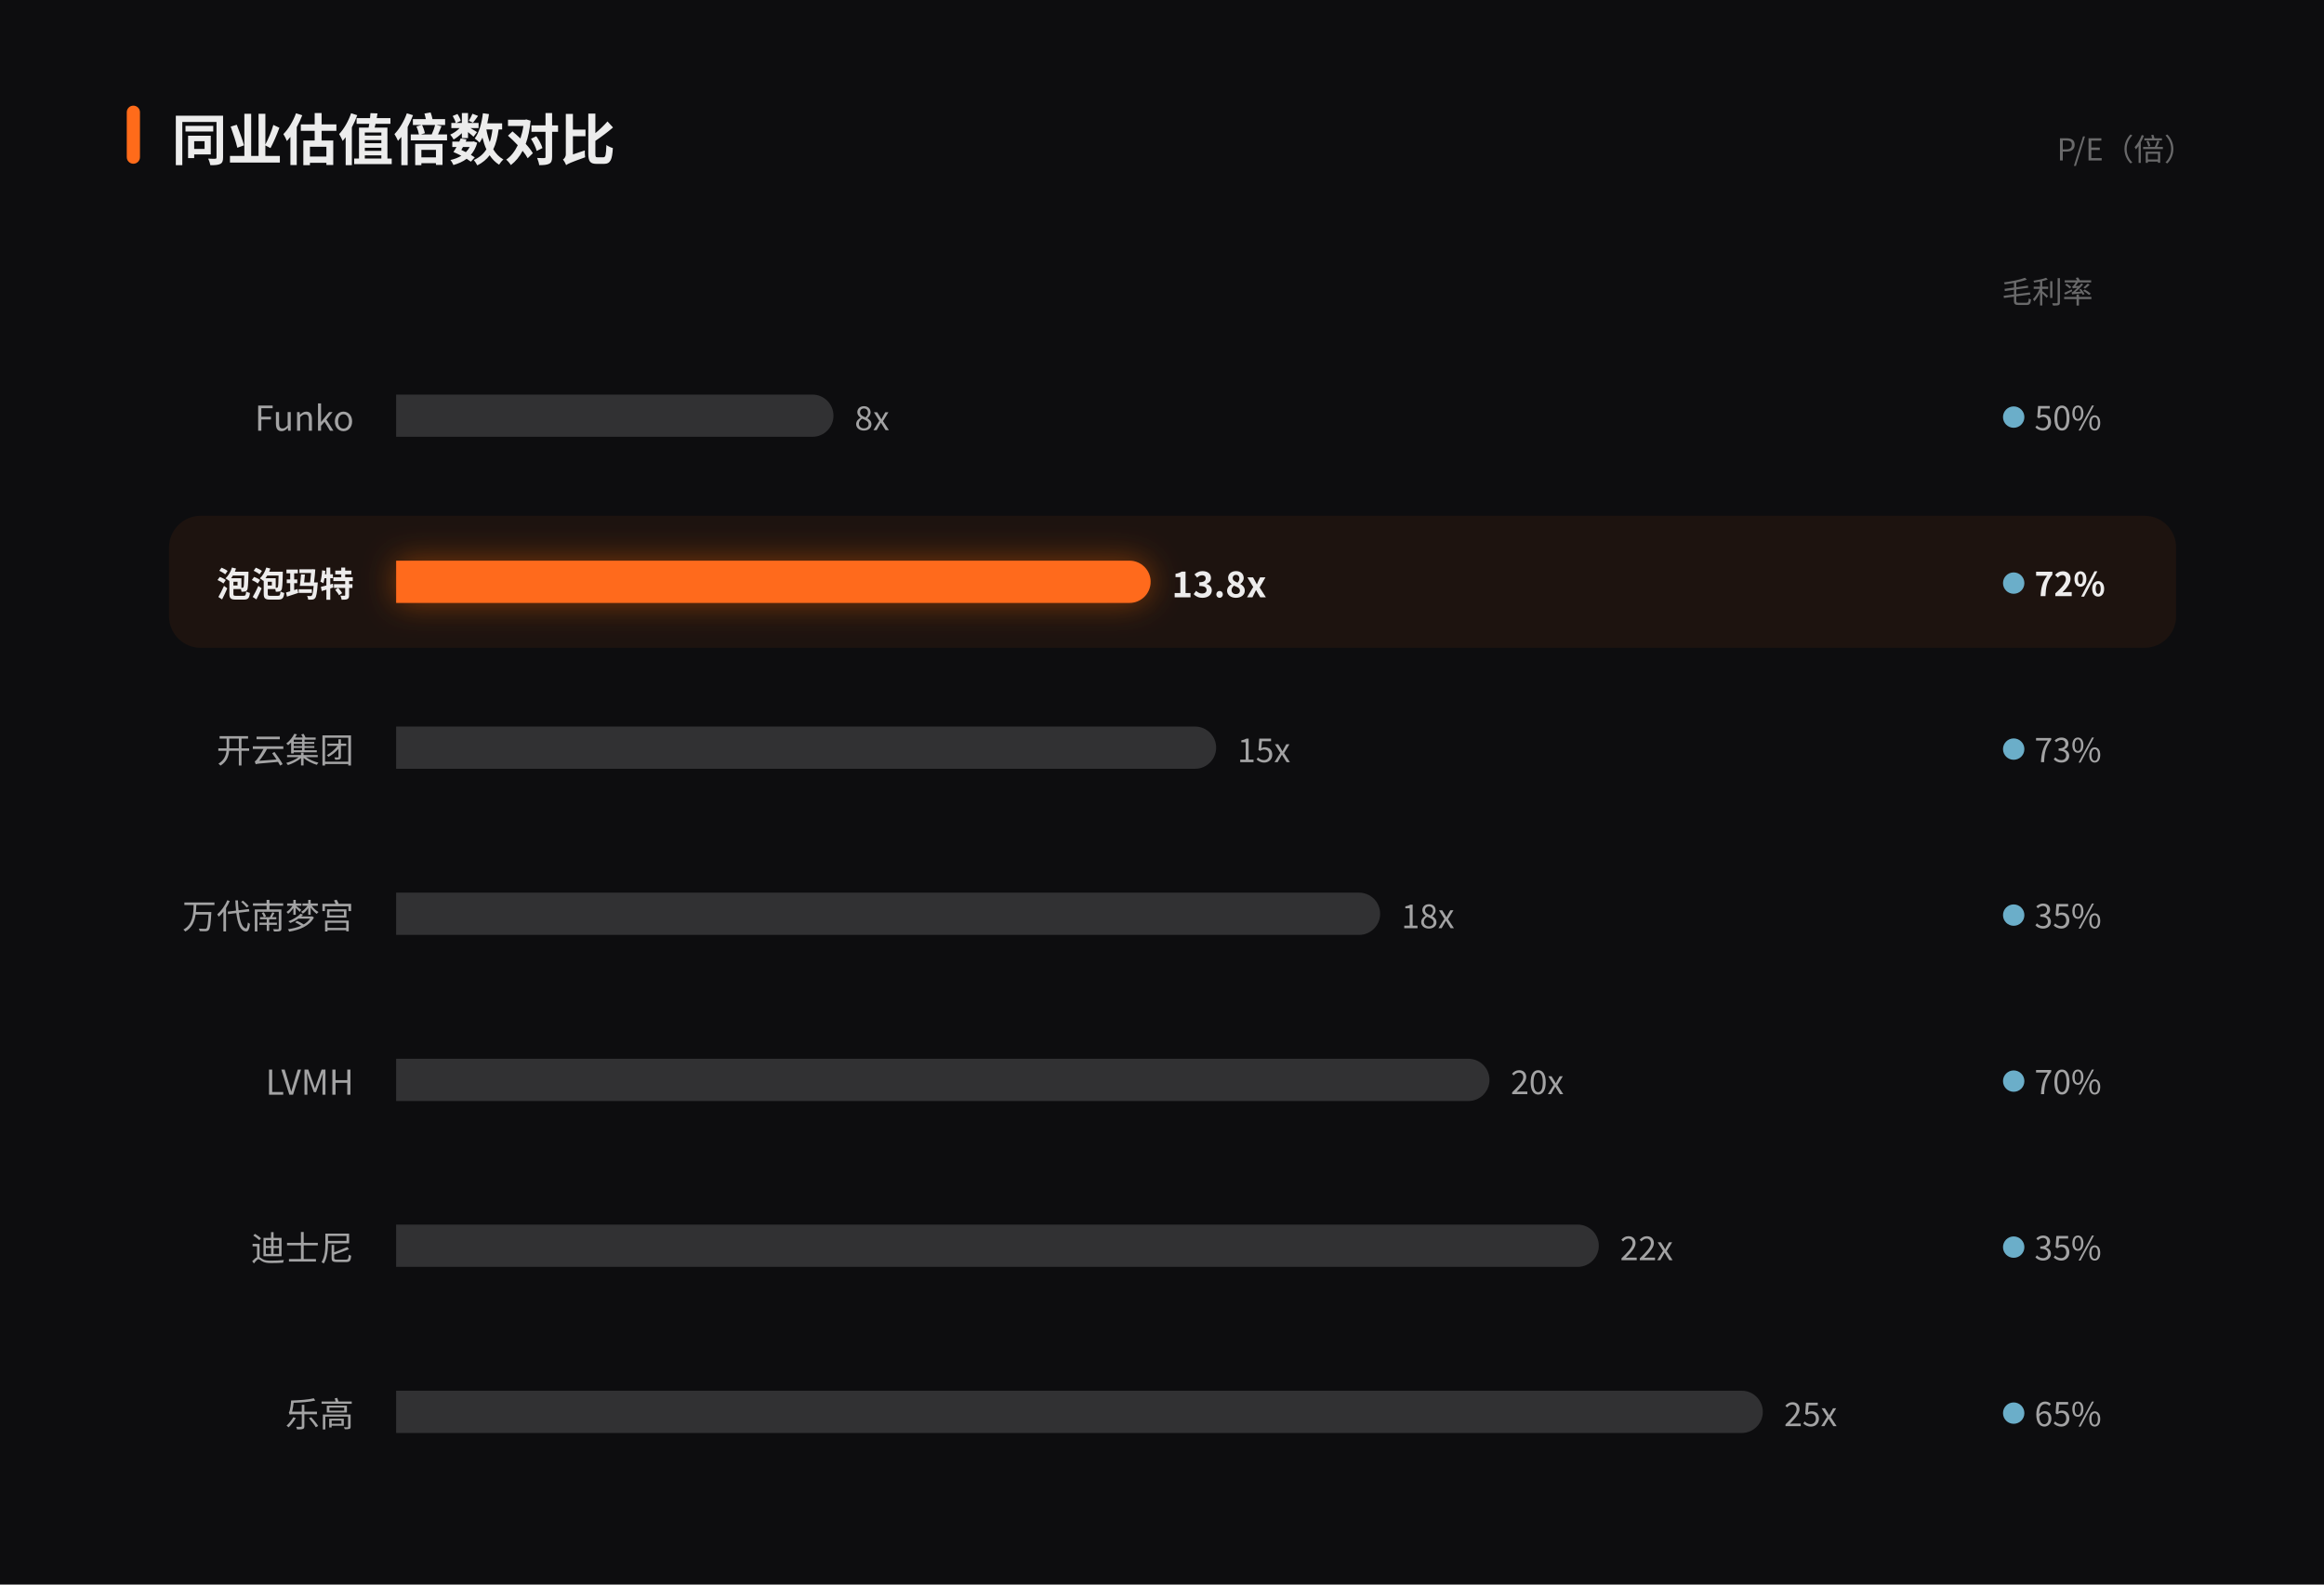
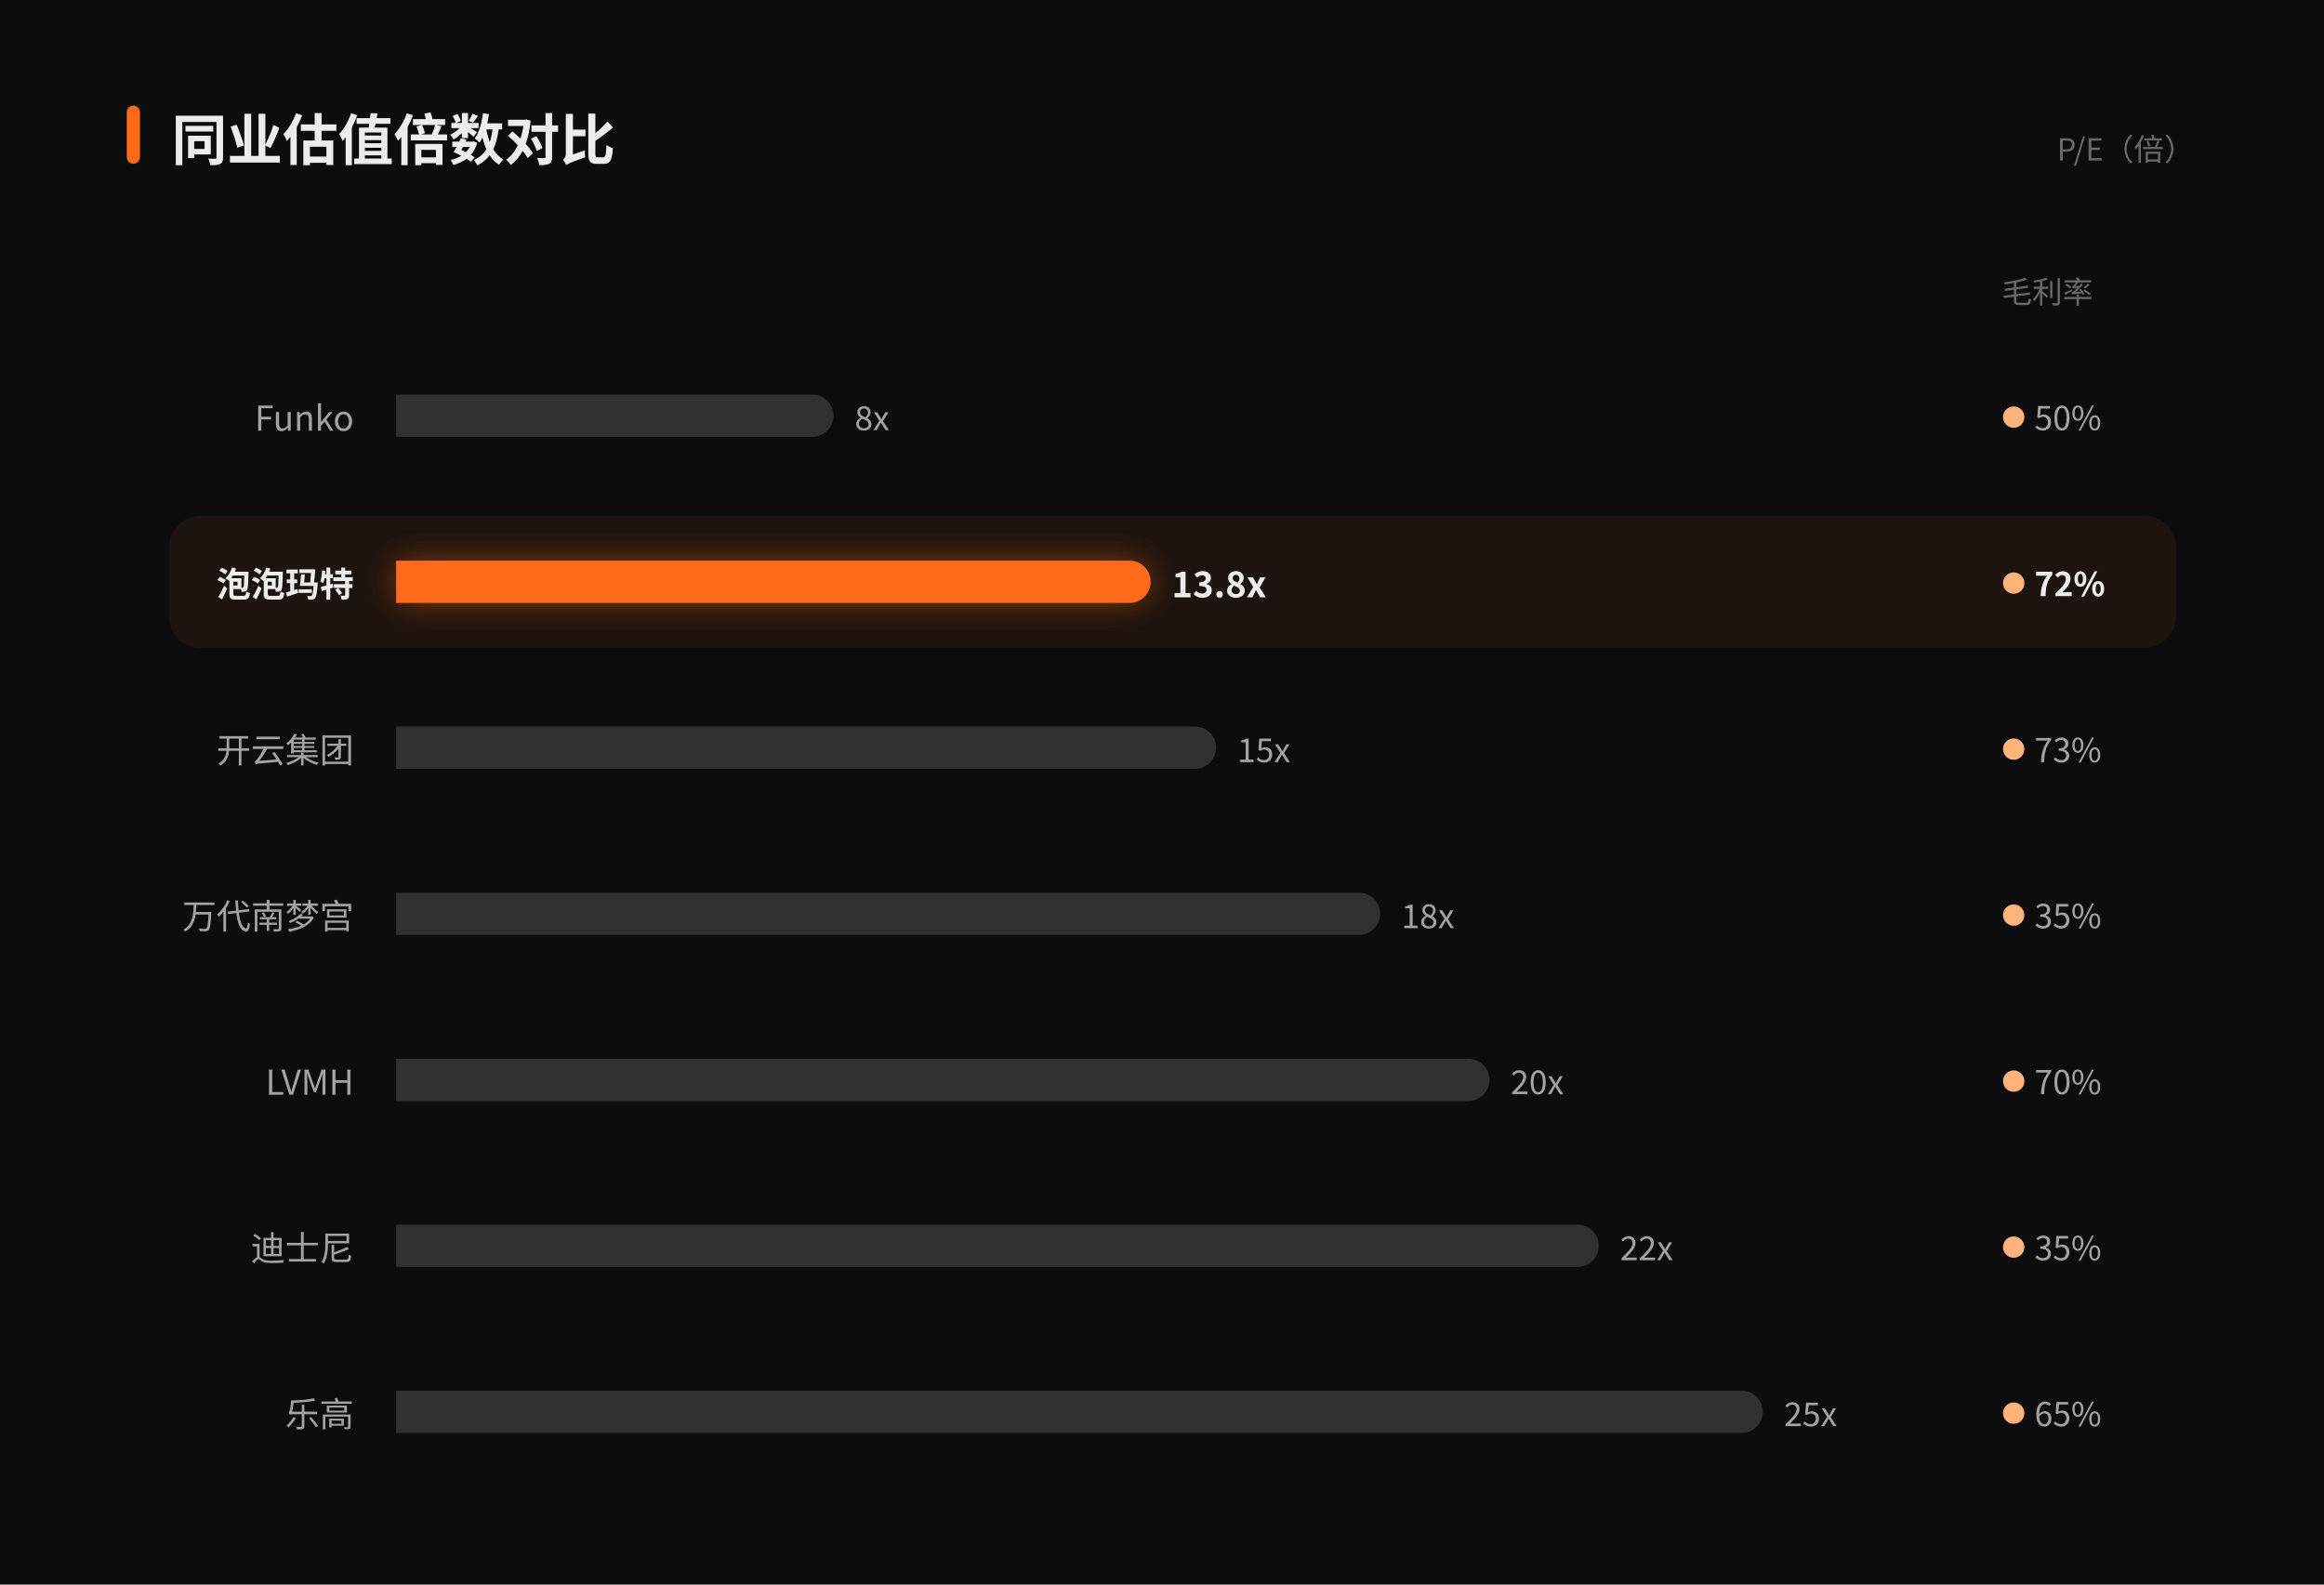
<svg xmlns="http://www.w3.org/2000/svg" width="880" height="600" version="1.1" baseProfile="full" viewBox="0 0 880 600">
  <rect width="880" height="600" x="0" y="0" fill="#0d0d0f" />
  <path d="M76 195.3L812 195.3A12 12 0 0 1 824 207.3L824 233.3A12 12 0 0 1 812 245.3L76 245.3A12 12 0 0 1 64 233.3L64 207.3A12 12 0 0 1 76 195.3" fill="rgb(255,107,26)" fill-opacity="0.07" class="zr2-cls-11" />
  <path d="M50.5 40A2.5 2.5 0 0 1 53 42.5L53 59.5A2.5 2.5 0 0 1 50.5 62A2.5 2.5 0 0 1 48 59.5L48 42.5A2.5 2.5 0 0 1 50.5 40" fill="#FF6B1A" class="zr2-cls-12" />
  <text dominant-baseline="central" text-anchor="start" style="font-size:21px;font-family:'PingFang SC', 'Microsoft YaHei', 'Noto Sans CJK SC', -apple-system, sans-serif;font-weight:700;" y="10.5" transform="translate(65 41)" fill="rgb(255,255,255)" fill-opacity="0.92">同业估值倍数对比</text>
  <text dominant-baseline="central" text-anchor="start" style="font-size:11.5px;font-family:'PingFang SC', 'Microsoft YaHei', 'Noto Sans CJK SC', -apple-system, sans-serif;" y="5.75" transform="translate(778.87 50)" fill="rgb(255,255,255)" fill-opacity="0.38">P/E（倍）</text>
  <text dominant-baseline="central" text-anchor="start" style="font-size:11.5px;font-family:'PingFang SC', 'Microsoft YaHei', 'Noto Sans CJK SC', -apple-system, sans-serif;" y="5.75" transform="translate(758 104)" fill="rgb(255,255,255)" fill-opacity="0.38">毛利率</text>
  <text dominant-baseline="central" text-anchor="end" style="font: normal normal 13px 'PingFang SC', 'Microsoft YaHei', 'Noto Sans CJK SC', -apple-system, sans-serif" transform="translate(134 157.4286)" fill="rgb(255,255,255)" fill-opacity="0.62">Funko</text>
  <text dominant-baseline="central" text-anchor="end" style="font-size:13px;font-family:'PingFang SC', 'Microsoft YaHei', 'Noto Sans CJK SC', -apple-system, sans-serif;font-weight:700;" transform="translate(134 220.2857)" fill="rgb(255,255,255)" fill-opacity="0.92">泡泡玛特</text>
  <text dominant-baseline="central" text-anchor="end" style="font: normal normal 13px 'PingFang SC', 'Microsoft YaHei', 'Noto Sans CJK SC', -apple-system, sans-serif" transform="translate(134 283.1429)" fill="rgb(255,255,255)" fill-opacity="0.62">开云集团</text>
  <text dominant-baseline="central" text-anchor="end" style="font: normal normal 13px 'PingFang SC', 'Microsoft YaHei', 'Noto Sans CJK SC', -apple-system, sans-serif" transform="translate(134 346)" fill="rgb(255,255,255)" fill-opacity="0.62">万代南梦宫</text>
  <text dominant-baseline="central" text-anchor="end" style="font: normal normal 13px 'PingFang SC', 'Microsoft YaHei', 'Noto Sans CJK SC', -apple-system, sans-serif" transform="translate(134 408.8571)" fill="rgb(255,255,255)" fill-opacity="0.62">LVMH</text>
  <text dominant-baseline="central" text-anchor="end" style="font: normal normal 13px 'PingFang SC', 'Microsoft YaHei', 'Noto Sans CJK SC', -apple-system, sans-serif" transform="translate(134 471.7143)" fill="rgb(255,255,255)" fill-opacity="0.62">迪士尼</text>
  <text dominant-baseline="central" text-anchor="end" style="font: normal normal 13px 'PingFang SC', 'Microsoft YaHei', 'Noto Sans CJK SC', -apple-system, sans-serif" transform="translate(134 534.5714)" fill="rgb(255,255,255)" fill-opacity="0.62">乐高</text>
-   <text dominant-baseline="central" text-anchor="start" style="font-size:9px;font-family:'PingFang SC', 'Microsoft YaHei', 'Noto Sans CJK SC', -apple-system, sans-serif;" transform="translate(758 157.4286)" fill="#6BAEC9">●</text>
+   <text dominant-baseline="central" text-anchor="start" style="font-size:9px;font-family:'PingFang SC', 'Microsoft YaHei', 'Noto Sans CJK SC', -apple-system, sans-serif;" transform="translate(758 157.4286)" fill="#FFB37A">●</text>
  <text dominant-baseline="central" text-anchor="start" style="font: normal normal 12px 'PingFang SC', 'Microsoft YaHei', 'Noto Sans CJK SC', -apple-system, sans-serif" xml:space="preserve" x="9" transform="translate(758 157.4286)" fill="rgb(255,255,255)" fill-opacity="0.62"> </text>
  <text dominant-baseline="central" text-anchor="start" style="font-size:12.5px;font-family:'PingFang SC', 'Microsoft YaHei', 'Noto Sans CJK SC', -apple-system, sans-serif;" x="12.36" transform="translate(758 157.4286)" fill="rgb(255,255,255)" fill-opacity="0.62">50%</text>
-   <text dominant-baseline="central" text-anchor="start" style="font-size:9px;font-family:'PingFang SC', 'Microsoft YaHei', 'Noto Sans CJK SC', -apple-system, sans-serif;" transform="translate(758 220.2857)" fill="#6BAEC9">●</text>
+   <text dominant-baseline="central" text-anchor="start" style="font-size:9px;font-family:'PingFang SC', 'Microsoft YaHei', 'Noto Sans CJK SC', -apple-system, sans-serif;" transform="translate(758 220.2857)" fill="#FFB37A">●</text>
  <text dominant-baseline="central" text-anchor="start" style="font: normal normal 12px 'PingFang SC', 'Microsoft YaHei', 'Noto Sans CJK SC', -apple-system, sans-serif" xml:space="preserve" x="9" transform="translate(758 220.2857)" fill="rgb(255,255,255)" fill-opacity="0.62"> </text>
  <text dominant-baseline="central" text-anchor="start" style="font-size:12.5px;font-family:'PingFang SC', 'Microsoft YaHei', 'Noto Sans CJK SC', -apple-system, sans-serif;font-weight:700;" x="12.36" transform="translate(758 220.2857)" fill="rgb(255,255,255)" fill-opacity="0.92">72%</text>
-   <text dominant-baseline="central" text-anchor="start" style="font-size:9px;font-family:'PingFang SC', 'Microsoft YaHei', 'Noto Sans CJK SC', -apple-system, sans-serif;" transform="translate(758 283.1429)" fill="#6BAEC9">●</text>
+   <text dominant-baseline="central" text-anchor="start" style="font-size:9px;font-family:'PingFang SC', 'Microsoft YaHei', 'Noto Sans CJK SC', -apple-system, sans-serif;" transform="translate(758 283.1429)" fill="#FFB37A">●</text>
  <text dominant-baseline="central" text-anchor="start" style="font: normal normal 12px 'PingFang SC', 'Microsoft YaHei', 'Noto Sans CJK SC', -apple-system, sans-serif" xml:space="preserve" x="9" transform="translate(758 283.1429)" fill="rgb(255,255,255)" fill-opacity="0.62"> </text>
  <text dominant-baseline="central" text-anchor="start" style="font-size:12.5px;font-family:'PingFang SC', 'Microsoft YaHei', 'Noto Sans CJK SC', -apple-system, sans-serif;" x="12.36" transform="translate(758 283.1429)" fill="rgb(255,255,255)" fill-opacity="0.62">73%</text>
-   <text dominant-baseline="central" text-anchor="start" style="font-size:9px;font-family:'PingFang SC', 'Microsoft YaHei', 'Noto Sans CJK SC', -apple-system, sans-serif;" transform="translate(758 346)" fill="#6BAEC9">●</text>
+   <text dominant-baseline="central" text-anchor="start" style="font-size:9px;font-family:'PingFang SC', 'Microsoft YaHei', 'Noto Sans CJK SC', -apple-system, sans-serif;" transform="translate(758 346)" fill="#FFB37A">●</text>
  <text dominant-baseline="central" text-anchor="start" style="font: normal normal 12px 'PingFang SC', 'Microsoft YaHei', 'Noto Sans CJK SC', -apple-system, sans-serif" xml:space="preserve" x="9" transform="translate(758 346)" fill="rgb(255,255,255)" fill-opacity="0.62"> </text>
  <text dominant-baseline="central" text-anchor="start" style="font-size:12.5px;font-family:'PingFang SC', 'Microsoft YaHei', 'Noto Sans CJK SC', -apple-system, sans-serif;" x="12.36" transform="translate(758 346)" fill="rgb(255,255,255)" fill-opacity="0.62">35%</text>
-   <text dominant-baseline="central" text-anchor="start" style="font-size:9px;font-family:'PingFang SC', 'Microsoft YaHei', 'Noto Sans CJK SC', -apple-system, sans-serif;" transform="translate(758 408.8571)" fill="#6BAEC9">●</text>
+   <text dominant-baseline="central" text-anchor="start" style="font-size:9px;font-family:'PingFang SC', 'Microsoft YaHei', 'Noto Sans CJK SC', -apple-system, sans-serif;" transform="translate(758 408.8571)" fill="#FFB37A">●</text>
  <text dominant-baseline="central" text-anchor="start" style="font: normal normal 12px 'PingFang SC', 'Microsoft YaHei', 'Noto Sans CJK SC', -apple-system, sans-serif" xml:space="preserve" x="9" transform="translate(758 408.8571)" fill="rgb(255,255,255)" fill-opacity="0.62"> </text>
  <text dominant-baseline="central" text-anchor="start" style="font-size:12.5px;font-family:'PingFang SC', 'Microsoft YaHei', 'Noto Sans CJK SC', -apple-system, sans-serif;" x="12.36" transform="translate(758 408.8571)" fill="rgb(255,255,255)" fill-opacity="0.62">70%</text>
-   <text dominant-baseline="central" text-anchor="start" style="font-size:9px;font-family:'PingFang SC', 'Microsoft YaHei', 'Noto Sans CJK SC', -apple-system, sans-serif;" transform="translate(758 471.7143)" fill="#6BAEC9">●</text>
+   <text dominant-baseline="central" text-anchor="start" style="font-size:9px;font-family:'PingFang SC', 'Microsoft YaHei', 'Noto Sans CJK SC', -apple-system, sans-serif;" transform="translate(758 471.7143)" fill="#FFB37A">●</text>
  <text dominant-baseline="central" text-anchor="start" style="font: normal normal 12px 'PingFang SC', 'Microsoft YaHei', 'Noto Sans CJK SC', -apple-system, sans-serif" xml:space="preserve" x="9" transform="translate(758 471.7143)" fill="rgb(255,255,255)" fill-opacity="0.62"> </text>
  <text dominant-baseline="central" text-anchor="start" style="font-size:12.5px;font-family:'PingFang SC', 'Microsoft YaHei', 'Noto Sans CJK SC', -apple-system, sans-serif;" x="12.36" transform="translate(758 471.7143)" fill="rgb(255,255,255)" fill-opacity="0.62">35%</text>
-   <text dominant-baseline="central" text-anchor="start" style="font-size:9px;font-family:'PingFang SC', 'Microsoft YaHei', 'Noto Sans CJK SC', -apple-system, sans-serif;" transform="translate(758 534.5714)" fill="#6BAEC9">●</text>
+   <text dominant-baseline="central" text-anchor="start" style="font-size:9px;font-family:'PingFang SC', 'Microsoft YaHei', 'Noto Sans CJK SC', -apple-system, sans-serif;" transform="translate(758 534.5714)" fill="#FFB37A">●</text>
  <text dominant-baseline="central" text-anchor="start" style="font: normal normal 12px 'PingFang SC', 'Microsoft YaHei', 'Noto Sans CJK SC', -apple-system, sans-serif" xml:space="preserve" x="9" transform="translate(758 534.5714)" fill="rgb(255,255,255)" fill-opacity="0.62"> </text>
  <text dominant-baseline="central" text-anchor="start" style="font-size:12.5px;font-family:'PingFang SC', 'Microsoft YaHei', 'Noto Sans CJK SC', -apple-system, sans-serif;" x="12.36" transform="translate(758 534.5714)" fill="rgb(255,255,255)" fill-opacity="0.62">65%</text>
  <path d="M150 149.4L307.6 149.4A8 8 0 0 1 315.6 157.4A8 8 0 0 1 307.6 165.4L150 165.4L150 149.4" fill="rgb(255,255,255)" fill-opacity="0.15" ecmeta_series_index="0" ecmeta_data_index="0" ecmeta_ssr_type="chart" class="zr2-cls-13" />
  <path d="M150 212.3L427.7 212.3A8 8 0 0 1 435.7 220.3A8 8 0 0 1 427.7 228.3L150 228.3L150 212.3" fill="#FF6B1A" filter="url(#zr2-s0)" ecmeta_series_index="0" ecmeta_data_index="1" ecmeta_ssr_type="chart" class="zr2-cls-12" />
  <path d="M150 275.1L452.5 275.1A8 8 0 0 1 460.5 283.1A8 8 0 0 1 452.5 291.1L150 291.1L150 275.1" fill="rgb(255,255,255)" fill-opacity="0.15" ecmeta_series_index="0" ecmeta_data_index="2" ecmeta_ssr_type="chart" class="zr2-cls-13" />
  <path d="M150 338L514.6 338A8 8 0 0 1 522.6 346A8 8 0 0 1 514.6 354L150 354L150 338" fill="rgb(255,255,255)" fill-opacity="0.15" ecmeta_series_index="0" ecmeta_data_index="3" ecmeta_ssr_type="chart" class="zr2-cls-13" />
  <path d="M150 400.9L556 400.9A8 8 0 0 1 564 408.9A8 8 0 0 1 556 416.9L150 416.9L150 400.9" fill="rgb(255,255,255)" fill-opacity="0.15" ecmeta_series_index="0" ecmeta_data_index="4" ecmeta_ssr_type="chart" class="zr2-cls-13" />
  <path d="M150 463.7L597.4 463.7A8 8 0 0 1 605.4 471.7A8 8 0 0 1 597.4 479.7L150 479.7L150 463.7" fill="rgb(255,255,255)" fill-opacity="0.15" ecmeta_series_index="0" ecmeta_data_index="5" ecmeta_ssr_type="chart" class="zr2-cls-13" />
  <path d="M150 526.6L659.5 526.6A8 8 0 0 1 667.5 534.6A8 8 0 0 1 659.5 542.6L150 542.6L150 526.6" fill="rgb(255,255,255)" fill-opacity="0.15" ecmeta_series_index="0" ecmeta_data_index="6" ecmeta_ssr_type="chart" class="zr2-cls-13" />
  <text dominant-baseline="central" text-anchor="start" style="font-size:12.5px;font-family:'PingFang SC', 'Microsoft YaHei', 'Noto Sans CJK SC', -apple-system, sans-serif;font-weight:500;" transform="translate(323.614 157.4286)" fill="rgb(255,255,255)" fill-opacity="0.62">8x</text>
  <text dominant-baseline="central" text-anchor="start" style="font-size:13.5px;font-family:'PingFang SC', 'Microsoft YaHei', 'Noto Sans CJK SC', -apple-system, sans-serif;font-weight:700;" transform="translate(443.6842 220.2857)" fill="rgb(255,255,255)" fill-opacity="0.92">13.8x</text>
  <text dominant-baseline="central" text-anchor="start" style="font-size:12.5px;font-family:'PingFang SC', 'Microsoft YaHei', 'Noto Sans CJK SC', -apple-system, sans-serif;font-weight:500;" transform="translate(468.5263 283.1429)" fill="rgb(255,255,255)" fill-opacity="0.62">15x</text>
  <text dominant-baseline="central" text-anchor="start" style="font-size:12.5px;font-family:'PingFang SC', 'Microsoft YaHei', 'Noto Sans CJK SC', -apple-system, sans-serif;font-weight:500;" transform="translate(530.6316 346)" fill="rgb(255,255,255)" fill-opacity="0.62">18x</text>
  <text dominant-baseline="central" text-anchor="start" style="font-size:12.5px;font-family:'PingFang SC', 'Microsoft YaHei', 'Noto Sans CJK SC', -apple-system, sans-serif;font-weight:500;" transform="translate(572.0351 408.8571)" fill="rgb(255,255,255)" fill-opacity="0.62">20x</text>
  <text dominant-baseline="central" text-anchor="start" style="font-size:12.5px;font-family:'PingFang SC', 'Microsoft YaHei', 'Noto Sans CJK SC', -apple-system, sans-serif;font-weight:500;" transform="translate(613.4386 471.7143)" fill="rgb(255,255,255)" fill-opacity="0.62">22x</text>
  <text dominant-baseline="central" text-anchor="start" style="font-size:12.5px;font-family:'PingFang SC', 'Microsoft YaHei', 'Noto Sans CJK SC', -apple-system, sans-serif;font-weight:500;" transform="translate(675.5439 534.5714)" fill="rgb(255,255,255)" fill-opacity="0.62">25x</text>
  <defs>
    <filter id="zr2-s0" x="-100%" y="-100%" width="300%" height="300%">
      <feDropShadow dx="0" dy="0" stdDeviation="6 6" flood-color="rgb(255,107,26)" flood-opacity="0.45" />
    </filter>
  </defs>
  <style>
.zr2-cls-11:hover {
pointer-events:none;
}
.zr2-cls-12:hover {
cursor:pointer;
fill:rgba(255,117,28,1);
}
.zr2-cls-13:hover {
cursor:pointer;
fill:rgba(255,255,255,0.15);
}



</style>
</svg>
